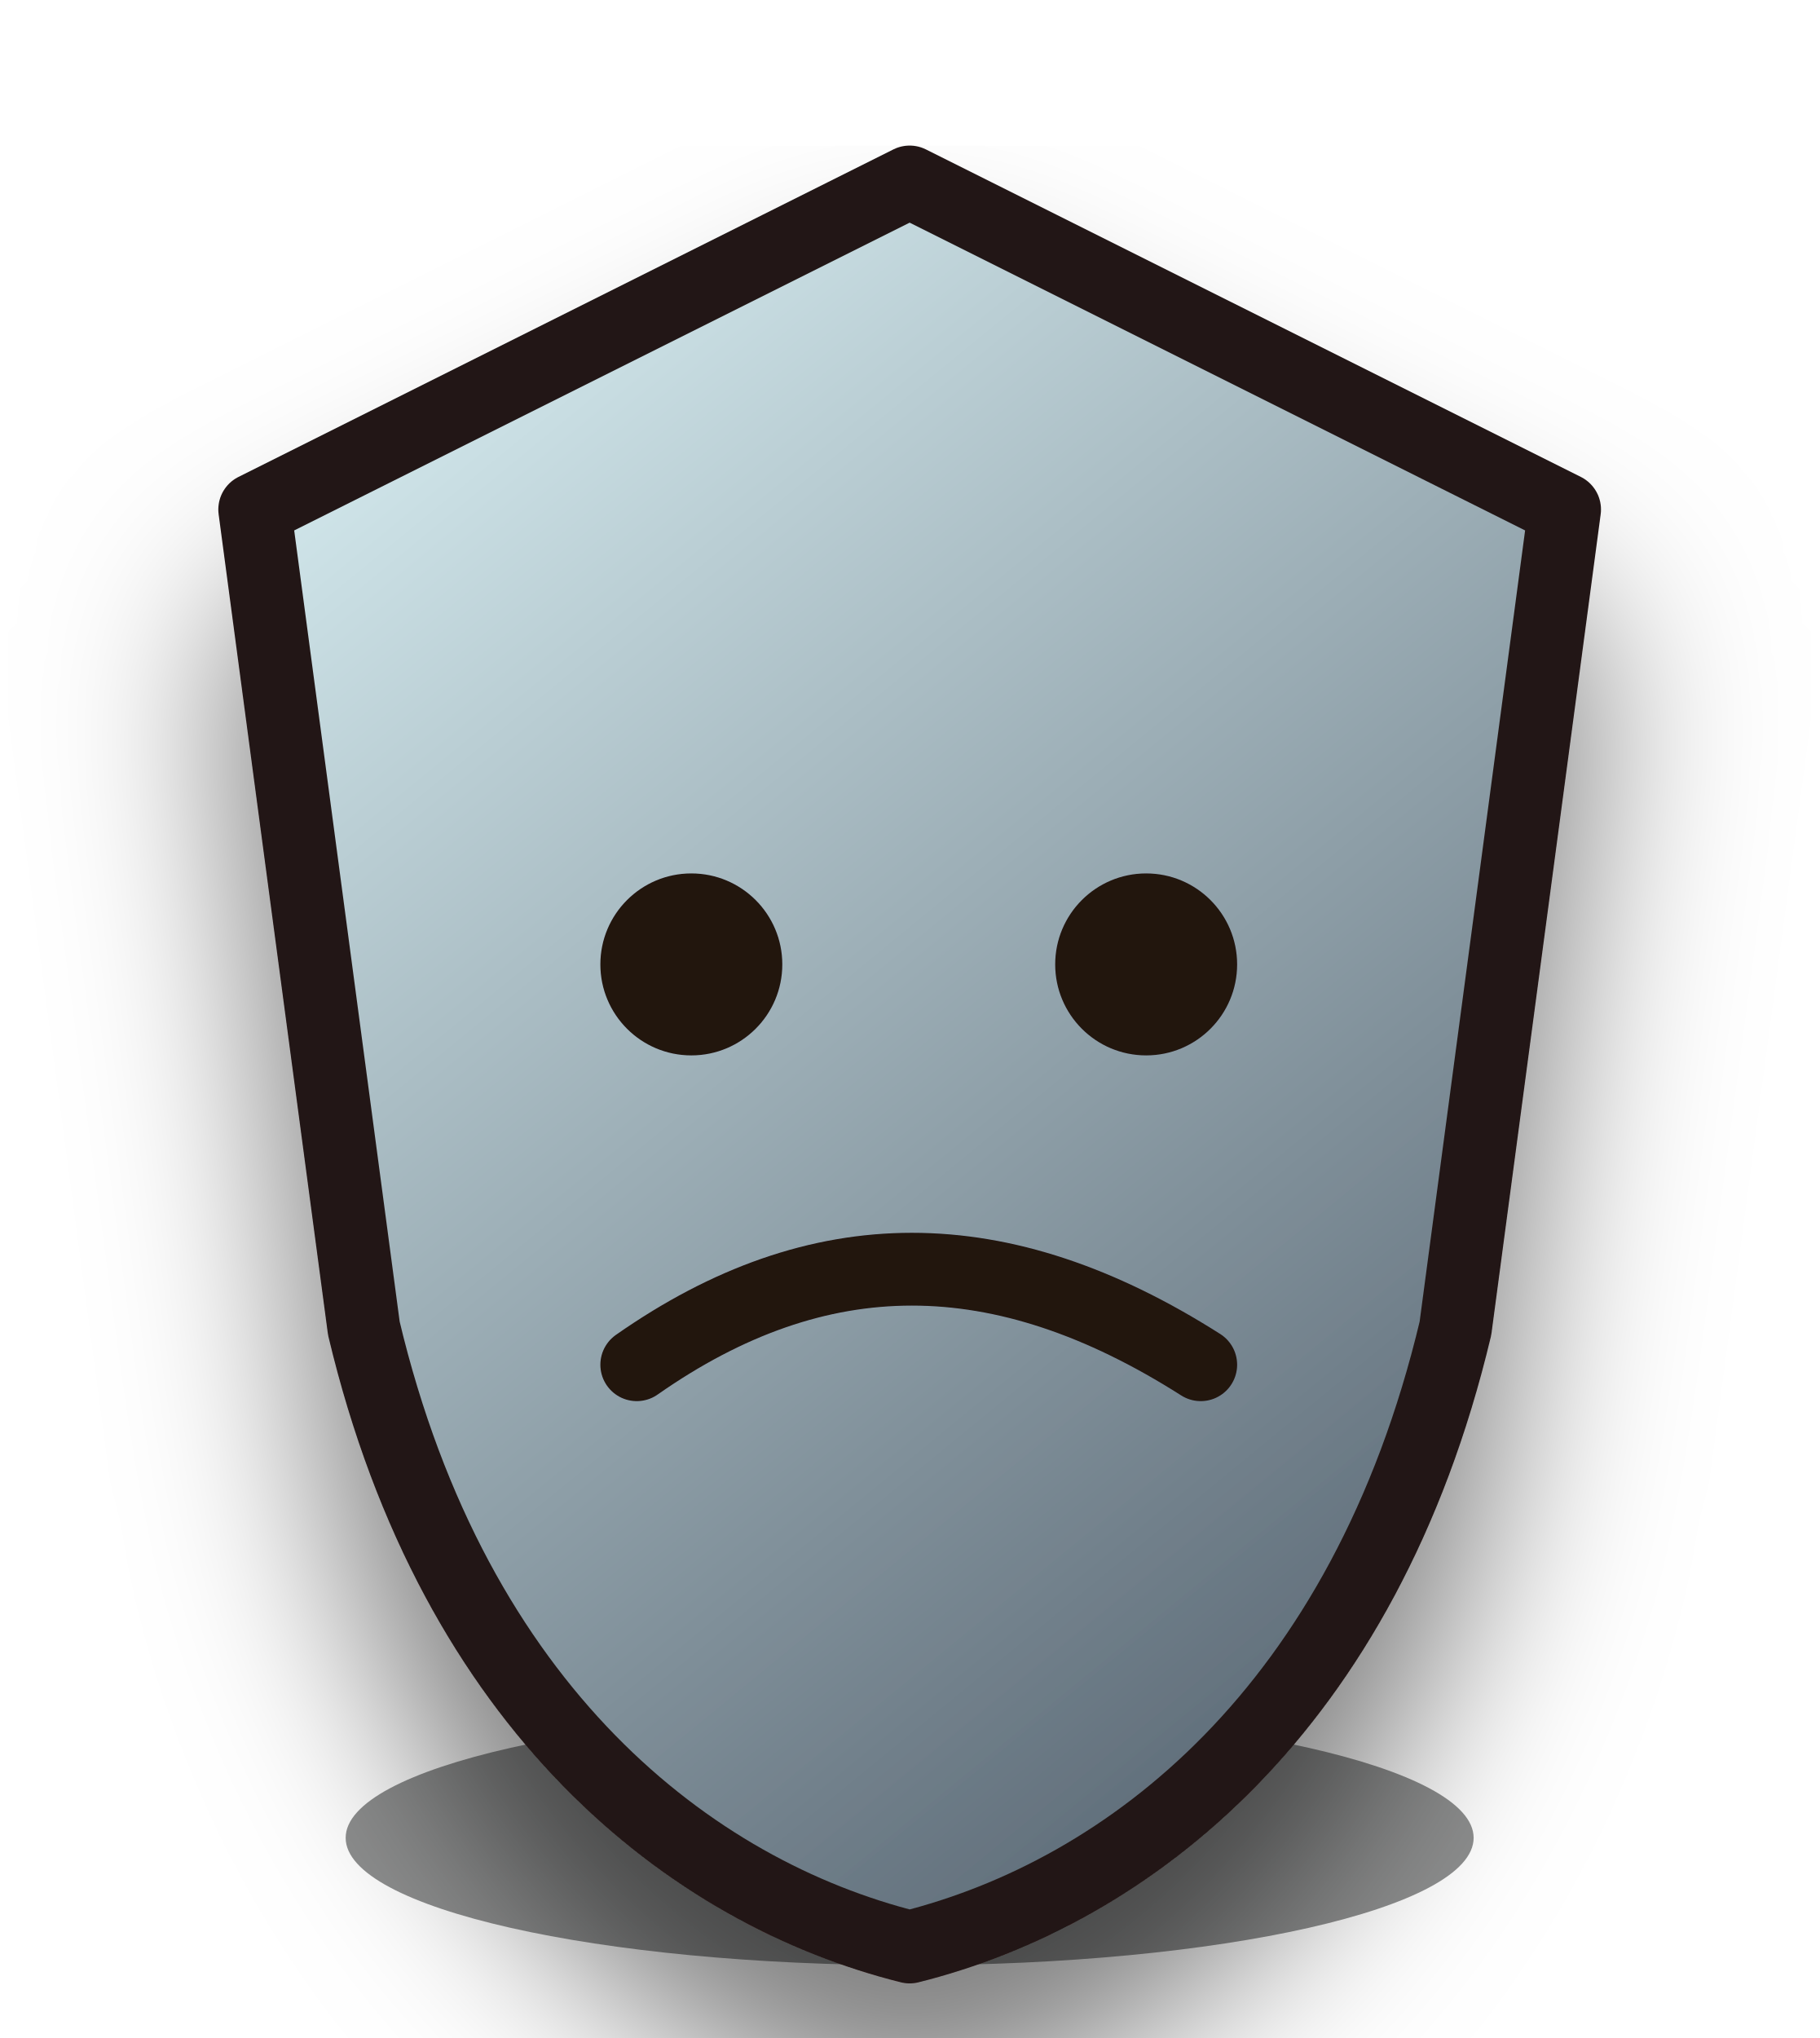
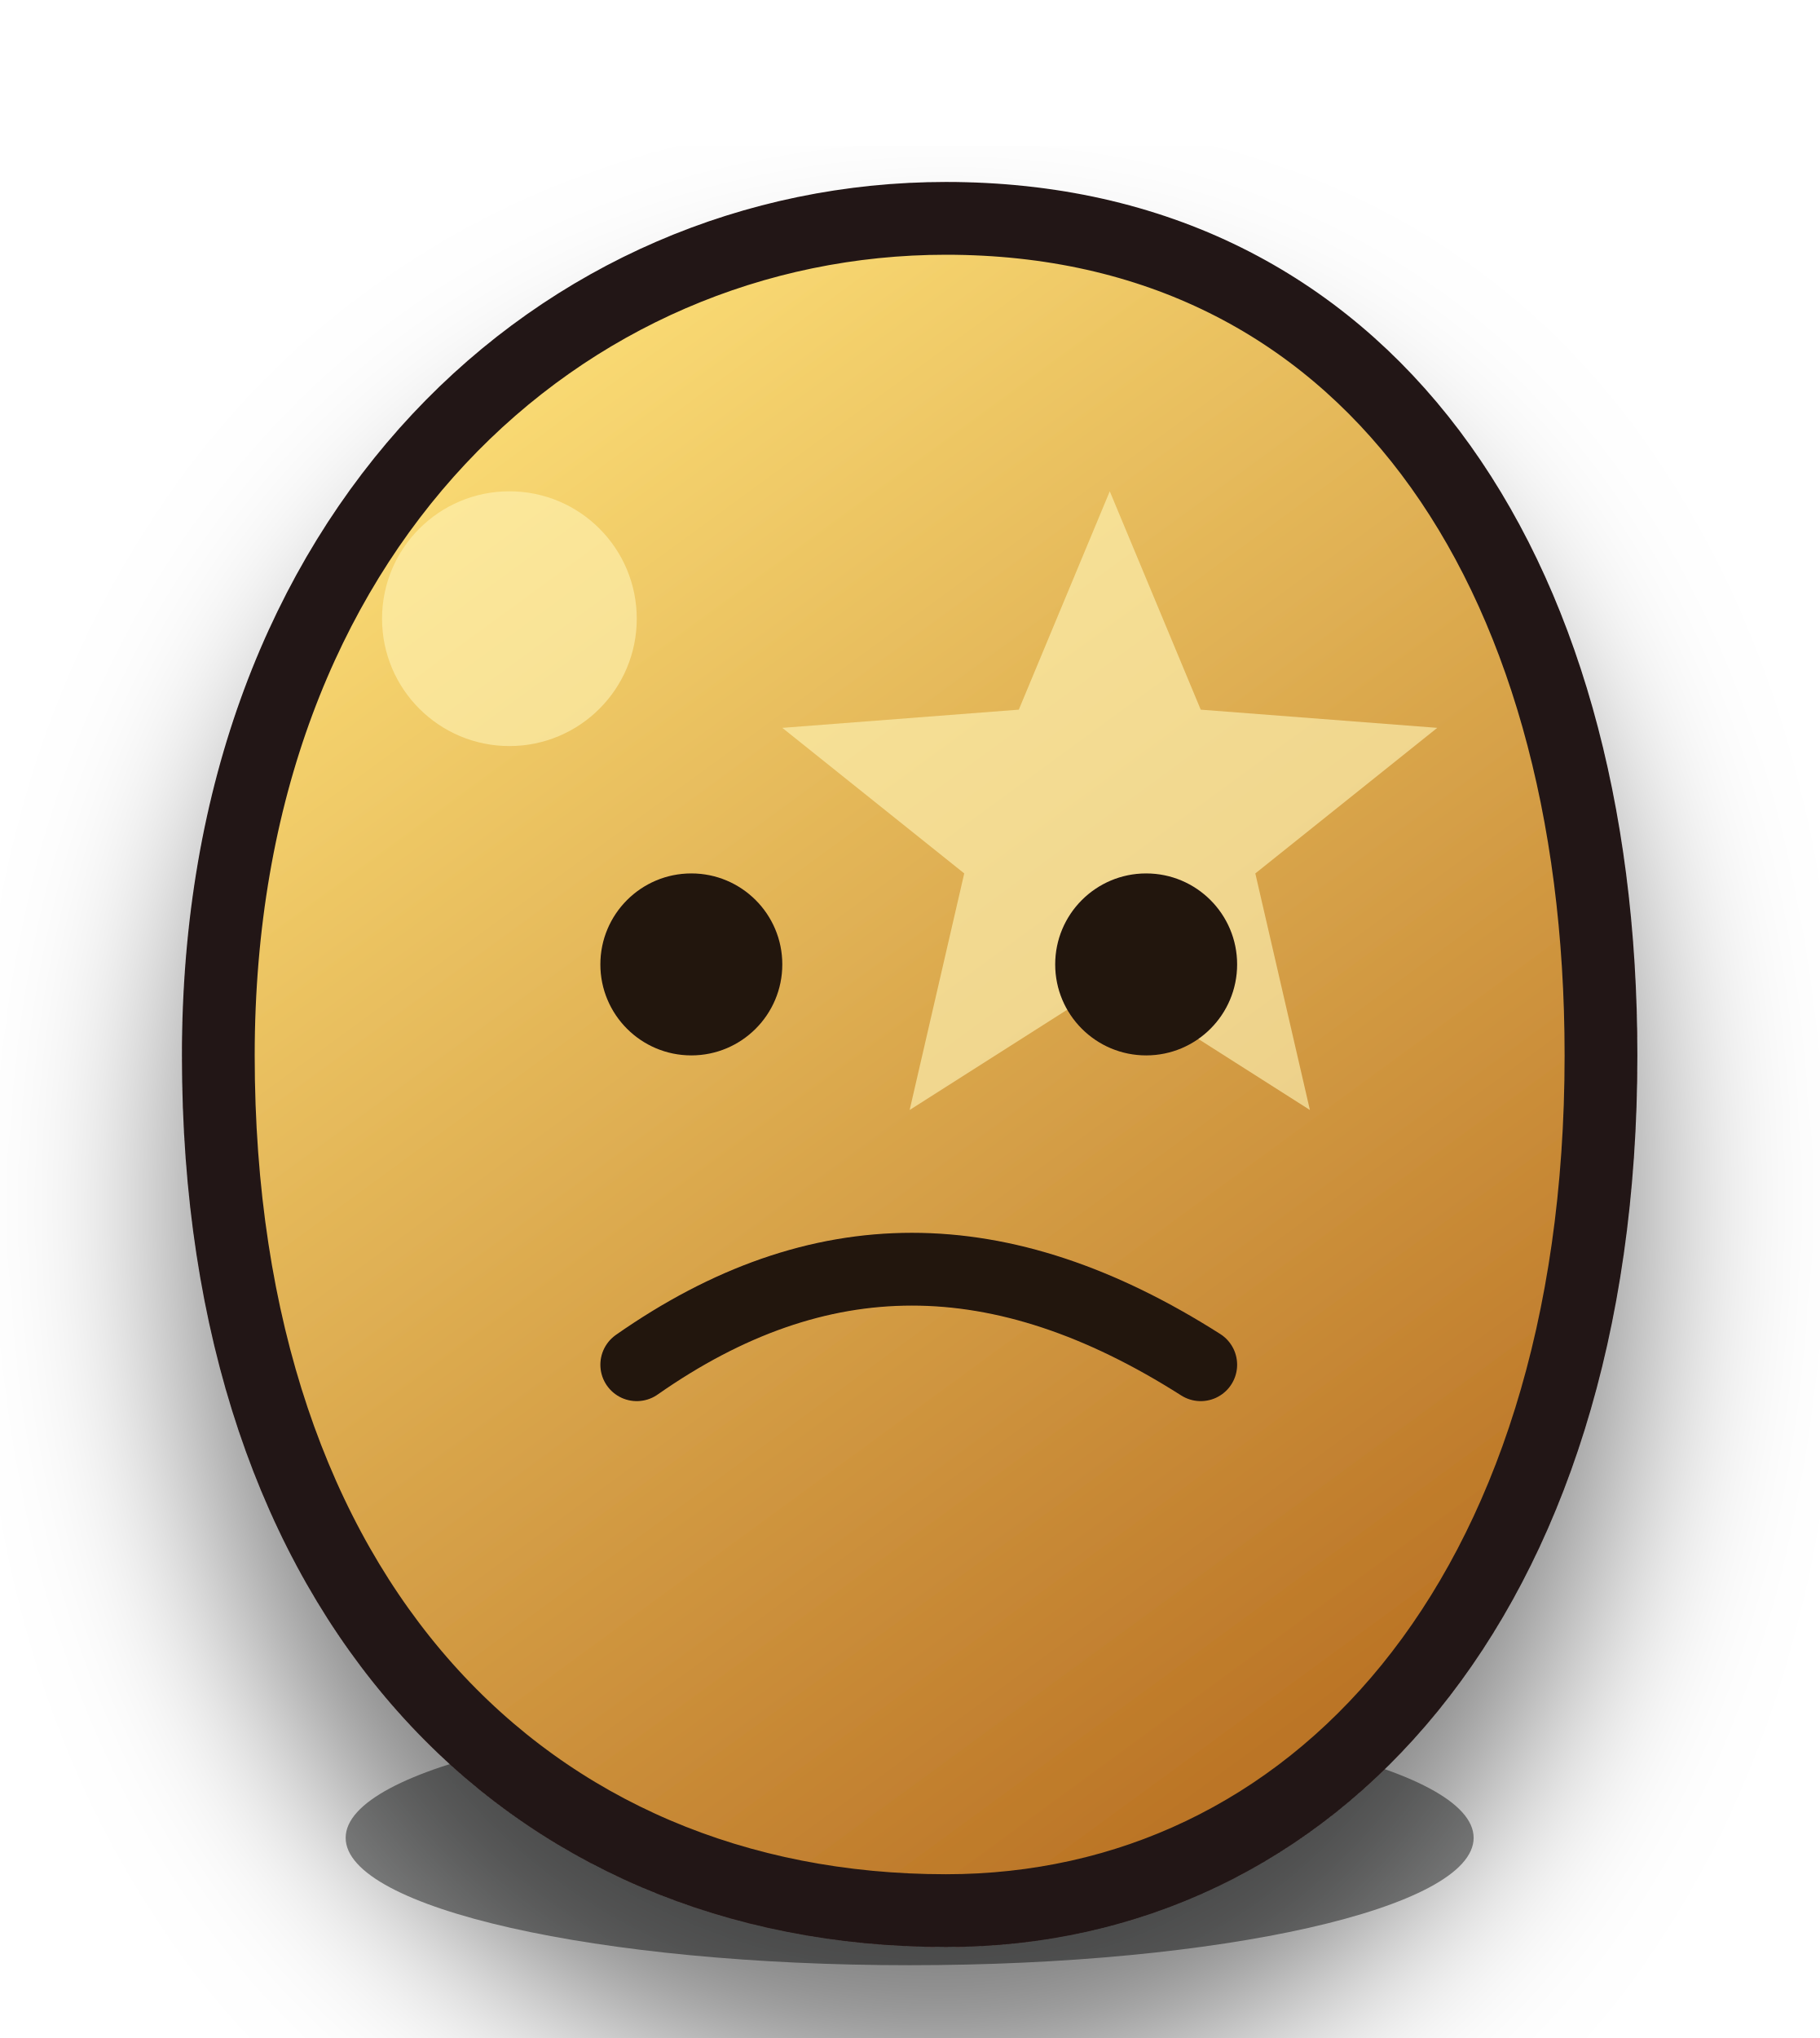
<svg xmlns="http://www.w3.org/2000/svg" viewBox="0 0 100 112">
  <defs>
    <linearGradient id="m" x1="20%" y1="0%" x2="80%" y2="100%">
-       <stop offset="0%" stop-color="#d7edf1" />
-       <stop offset="100%" stop-color="#53606d" />
+       <stop offset="0%" stop-color="#ffe37a" />
+       <stop offset="100%" stop-color="#b56b1f" />
    </linearGradient>
    <filter id="shadow" x="-30%" y="-30%" width="160%" height="160%">
      <feDropShadow dx="0" dy="8" stdDeviation="5" flood-color="#000" flood-opacity=".5" />
    </filter>
  </defs>
  <ellipse cx="50" cy="101" rx="31" ry="7" fill="#050706" opacity=".45" />
  <g filter="url(#shadow)">
-     <path d="M50 10 L86 28 L80 73 C75 94 62 104 50 107 C38 104 25 94 20 73 L14 28 Z" fill="url(#m)" stroke="#231816" stroke-width="4" stroke-linejoin="round" />
+     <path d="M12 58 C12 29 31 12 52 12 C75 12 88 31 88 58 C88 88 72 105 52 105 C29 105 12 88 12 58 Z" fill="url(#m)" stroke="#231816" stroke-width="4" stroke-linejoin="round" />
+     <circle cx="28" cy="34" r="7" fill="#fff5b8" opacity=".58" />
+     <path d="M61 27 L66 39 L79 40 L69 48 L72 61 L61 54 L50 61 L53 48 L43 40 L56 39 Z" fill="#fff5b8" opacity=".62" />
    <circle cx="38" cy="53" r="5" fill="#211211" />
    <circle cx="63" cy="53" r="5" fill="#211211" />
    <path d="M35 75 C45 68 55 68 66 75" fill="none" stroke="#211211" stroke-width="4" stroke-linecap="round" />
  </g>
</svg>
